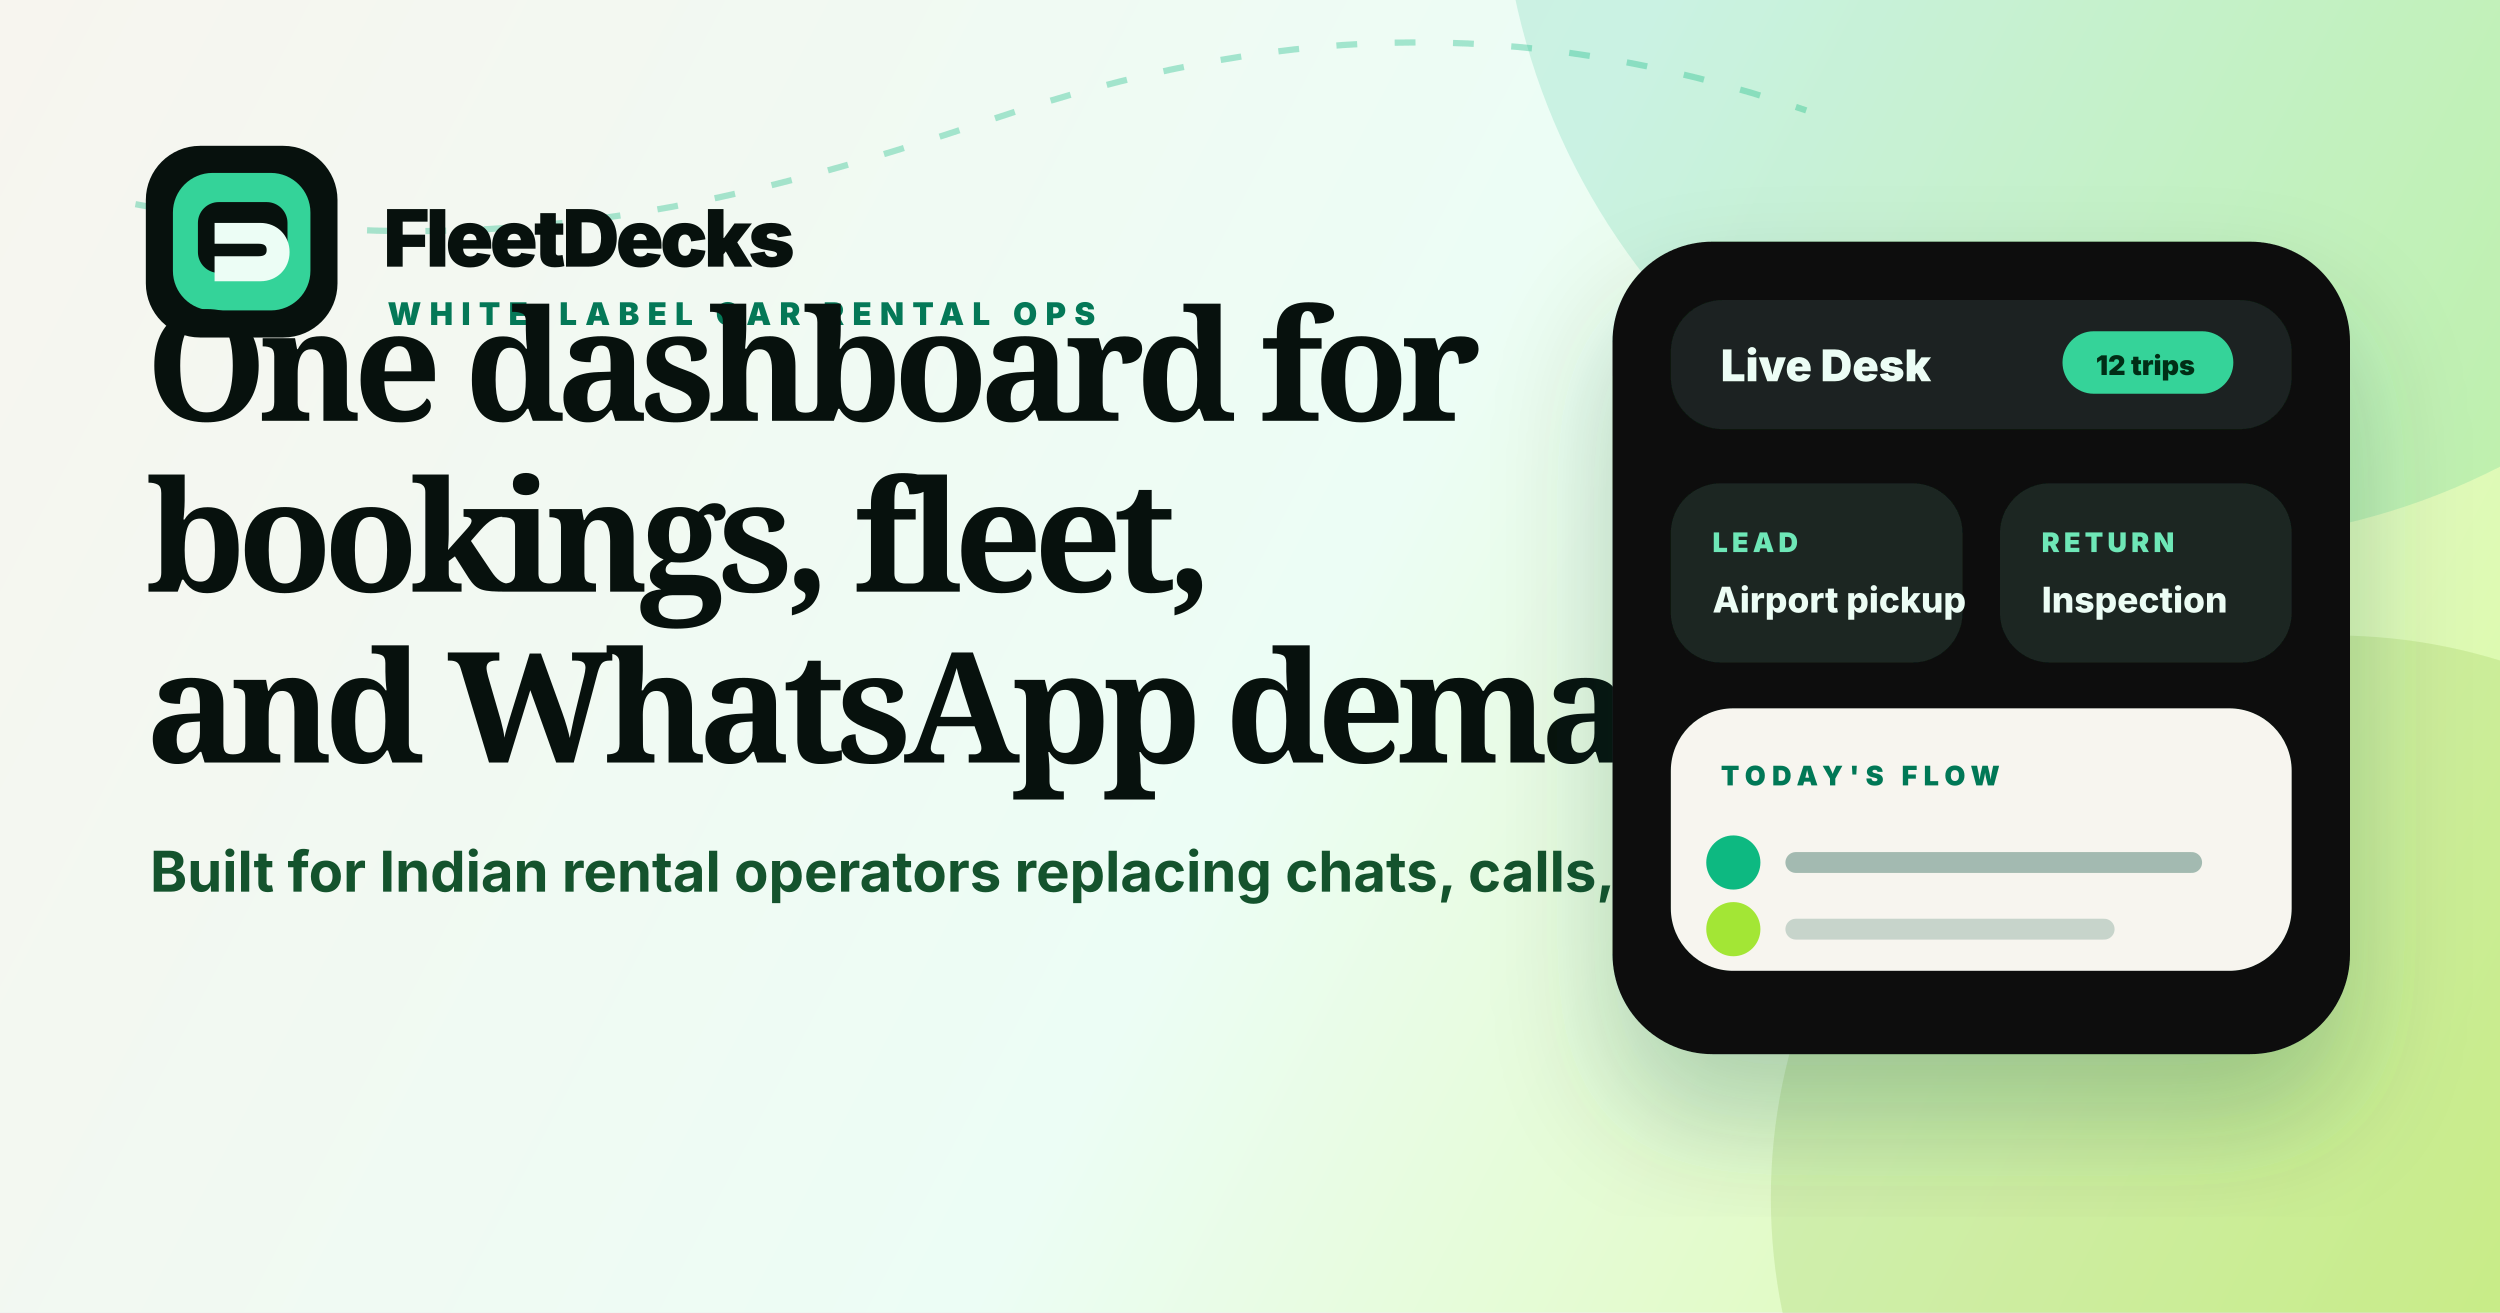
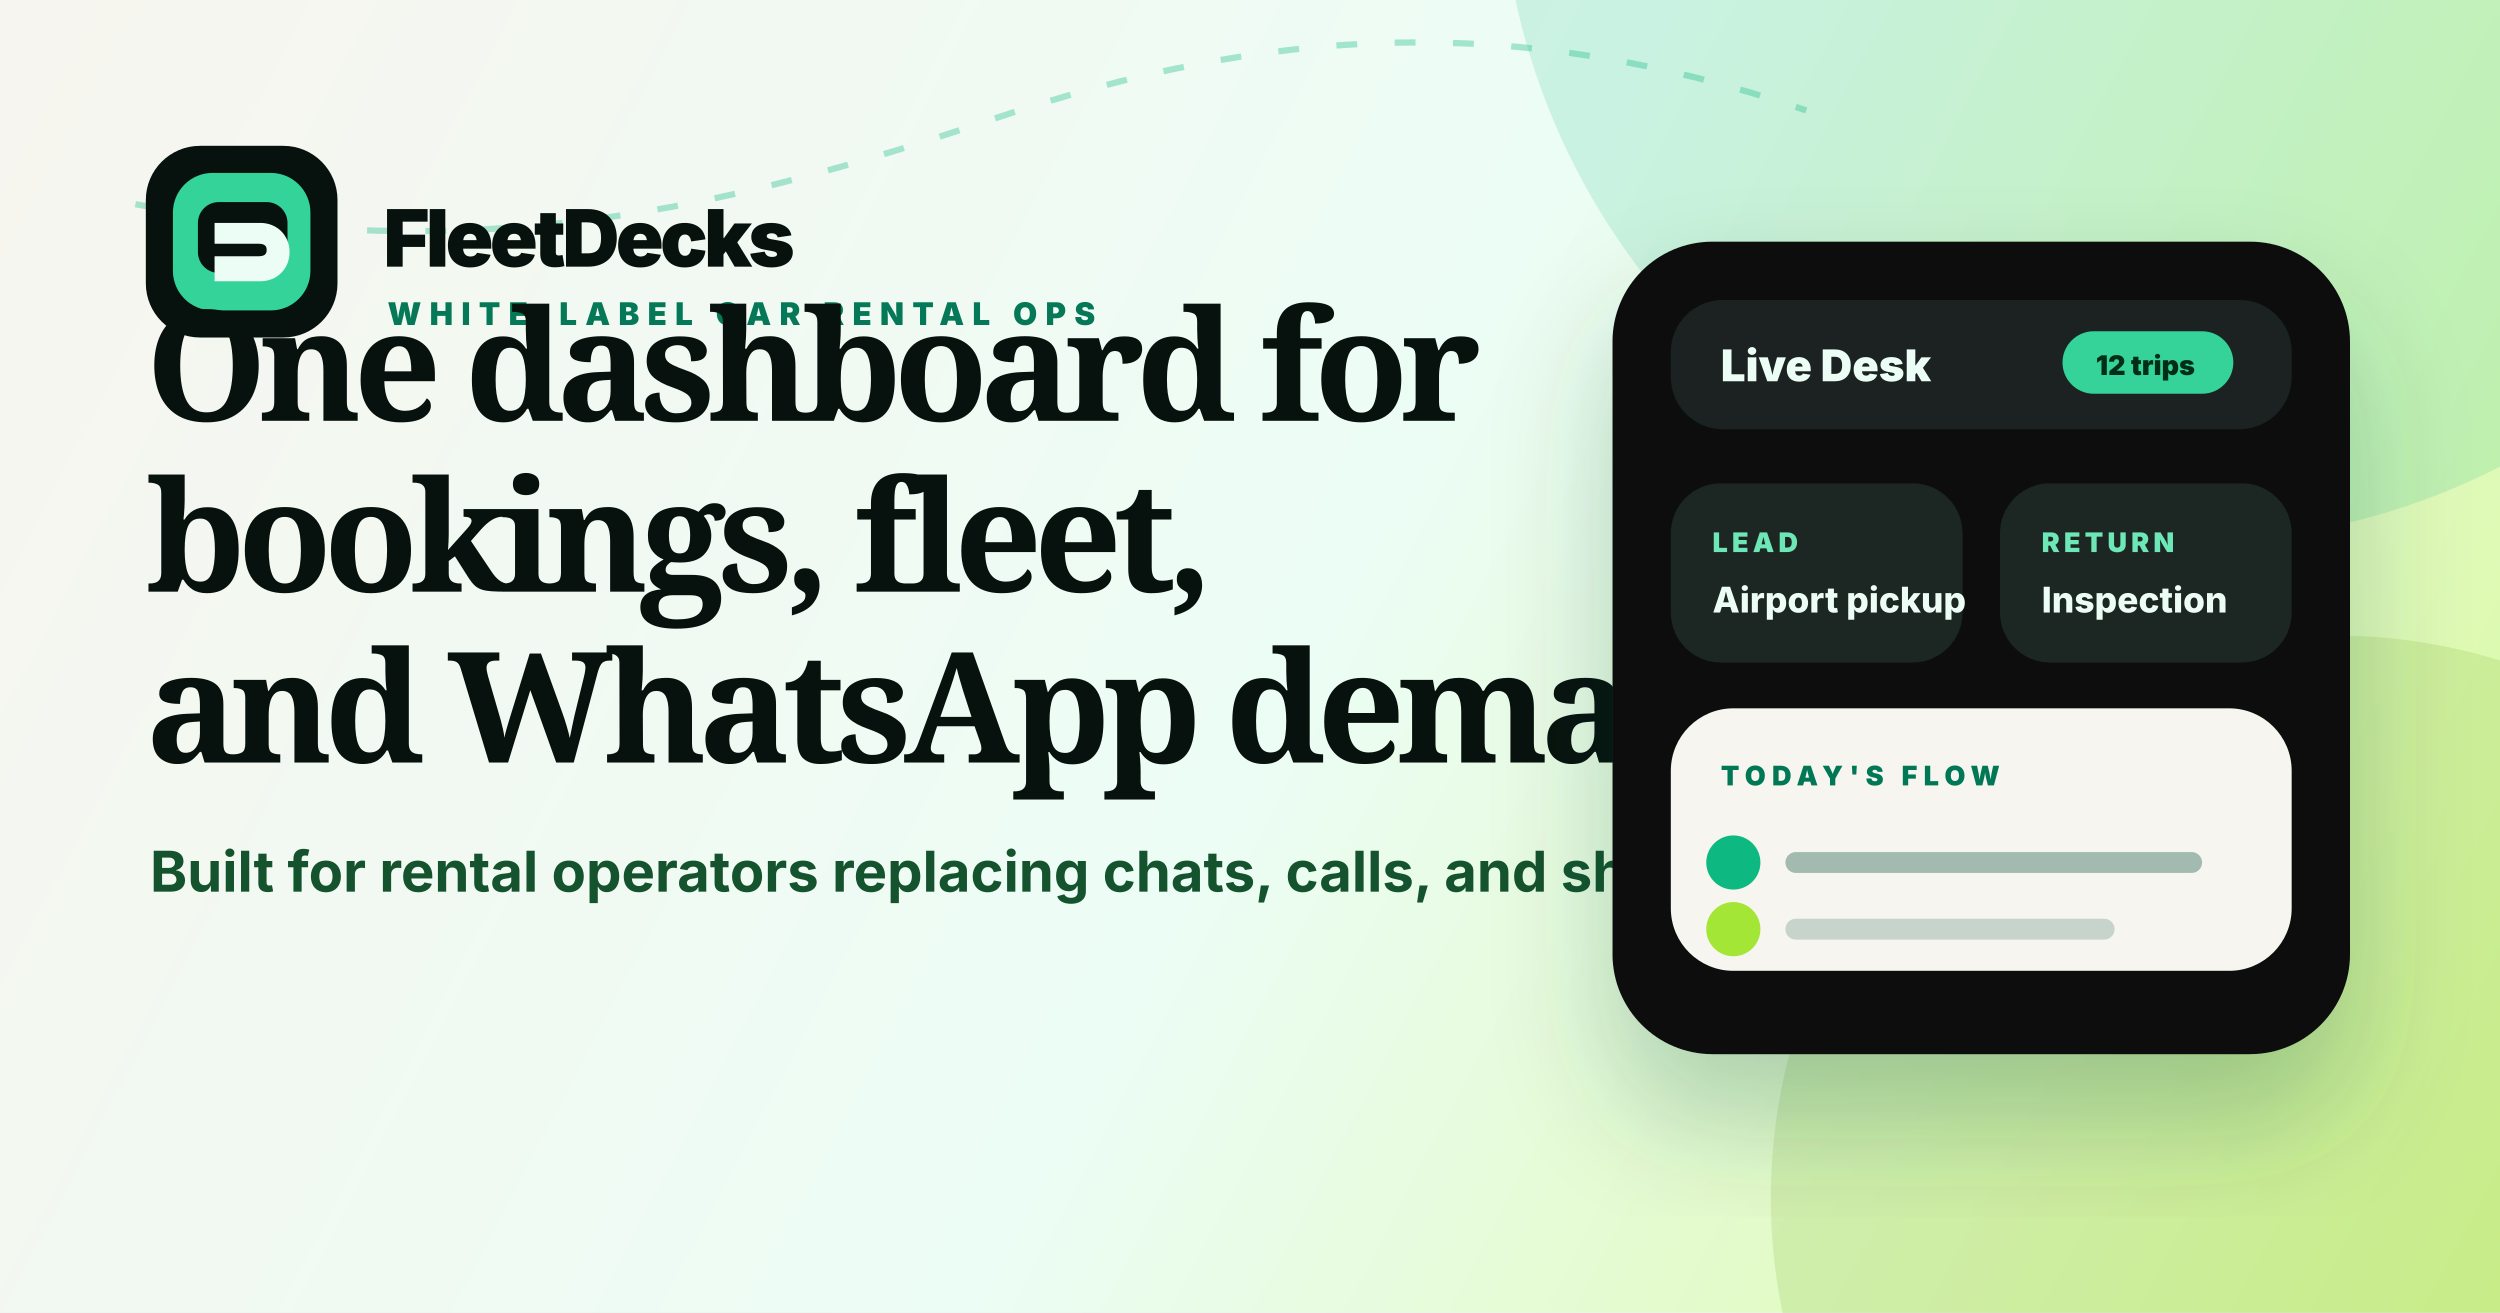
<svg xmlns="http://www.w3.org/2000/svg" viewBox="0 0 1200 630" role="img" aria-labelledby="title desc">
  <defs>
    <linearGradient id="background" x1="0" y1="0" x2="1200" y2="630" gradientUnits="userSpaceOnUse">
      <stop stop-color="#f7f5ef" />
      <stop offset="0.52" stop-color="#ecfdf5" />
      <stop offset="1" stop-color="#d9f99d" />
    </linearGradient>
    <linearGradient id="accent" x1="776" y1="116" x2="1086" y2="520" gradientUnits="userSpaceOnUse">
      <stop stop-color="#34d399" />
      <stop offset="1" stop-color="#a3e635" />
    </linearGradient>
    <filter id="shadow" x="-20%" y="-20%" width="140%" height="140%" color-interpolation-filters="sRGB">
      <feDropShadow dx="0" dy="32" stdDeviation="28" flood-color="#064e3b" flood-opacity="0.24" />
    </filter>
  </defs>
  <rect width="1200" height="630" fill="url(#background)" />
  <circle cx="1050" cy="-70" r="330" fill="#10b981" opacity="0.16" />
  <circle cx="1120" cy="575" r="270" fill="#65a30d" opacity="0.15" />
  <path d="M65 98c164 31 285 2 412-41 131-44 250-52 390-4" fill="none" stroke="#10b981" stroke-width="3" stroke-dasharray="10 18" opacity="0.34" />
  <g transform="translate(70 70)">
    <rect width="92" height="92" rx="26" fill="#07110d" />
    <rect x="13" y="13" width="66" height="66" rx="19" fill="url(#accent)" />
    <rect x="25" y="27" width="43" height="34" rx="10" fill="#07110d" />
    <path d="M33 37h22c8 0 14 6 14 14s-6 14-14 14H33V53h21c3 0 4-1 4-3s-1-3-4-3H33V37Z" fill="#ecfdf5" />
    <text x="114" y="58" fill="#07110d" font-family="Manrope, Inter, Arial, sans-serif" font-size="38" font-weight="900" letter-spacing="-1.8">FleetDecks</text>
    <text x="116" y="86" fill="#047857" font-family="Manrope, Inter, Arial, sans-serif" font-size="15" font-weight="900" letter-spacing="4">WHITE-LABEL CAR RENTAL OPS</text>
  </g>
  <g transform="translate(70 202)">
    <text fill="#07110d" font-family="Fraunces, Georgia, serif" font-size="74" font-weight="900" letter-spacing="-4">
      <tspan x="0" y="0">One dashboard for</tspan>
      <tspan x="0" y="82">bookings, fleet,</tspan>
      <tspan x="0" y="164">and WhatsApp demand.</tspan>
    </text>
    <text x="2" y="226" fill="#14532d" font-family="Manrope, Inter, Arial, sans-serif" font-size="27" font-weight="700">
-       Built for Indian rental operators replacing chats, calls, and sheets.
+       Built for rental operators replacing chats, calls, and sheets.
    </text>
  </g>
  <g transform="translate(774 116)" filter="url(#shadow)">
    <rect width="354" height="390" rx="48" fill="#07110d" />
    <rect x="28" y="28" width="298" height="62" rx="25" fill="#ffffff" opacity="0.08" />
    <text x="52" y="67" fill="#ecfdf5" font-family="Manrope, Inter, Arial, sans-serif" font-size="21" font-weight="900">Live Desk</text>
    <rect x="216" y="43" width="82" height="30" rx="15" fill="#34d399" />
    <text x="232" y="64" fill="#052e16" font-family="Manrope, Inter, Arial, sans-serif" font-size="13" font-weight="900">12 trips</text>
    <g transform="translate(28 116)">
      <rect width="140" height="86" rx="24" fill="#ffffff" opacity="0.09" />
      <text x="20" y="33" fill="#6ee7b7" font-family="Manrope, Inter, Arial, sans-serif" font-size="13" font-weight="900" letter-spacing="2">LEAD</text>
      <text x="20" y="62" fill="#ecfdf5" font-family="Manrope, Inter, Arial, sans-serif" font-size="17" font-weight="800">Airport pickup</text>
    </g>
    <g transform="translate(186 116)">
      <rect width="140" height="86" rx="24" fill="#ffffff" opacity="0.09" />
      <text x="20" y="33" fill="#6ee7b7" font-family="Manrope, Inter, Arial, sans-serif" font-size="13" font-weight="900" letter-spacing="2">RETURN</text>
      <text x="20" y="62" fill="#ecfdf5" font-family="Manrope, Inter, Arial, sans-serif" font-size="17" font-weight="800">Inspection</text>
    </g>
    <rect x="28" y="224" width="298" height="126" rx="30" fill="#f7f5ef" />
    <text x="52" y="261" fill="#047857" font-family="Manrope, Inter, Arial, sans-serif" font-size="13" font-weight="900" letter-spacing="3">TODAY'S FLOW</text>
    <circle cx="58" cy="298" r="13" fill="#10b981" />
    <path d="M88 298h190" stroke="#064e3b" stroke-width="10" stroke-linecap="round" opacity="0.35" />
    <circle cx="58" cy="330" r="13" fill="#a3e635" />
    <path d="M88 330h148" stroke="#064e3b" stroke-width="10" stroke-linecap="round" opacity="0.2" />
  </g>
</svg>
